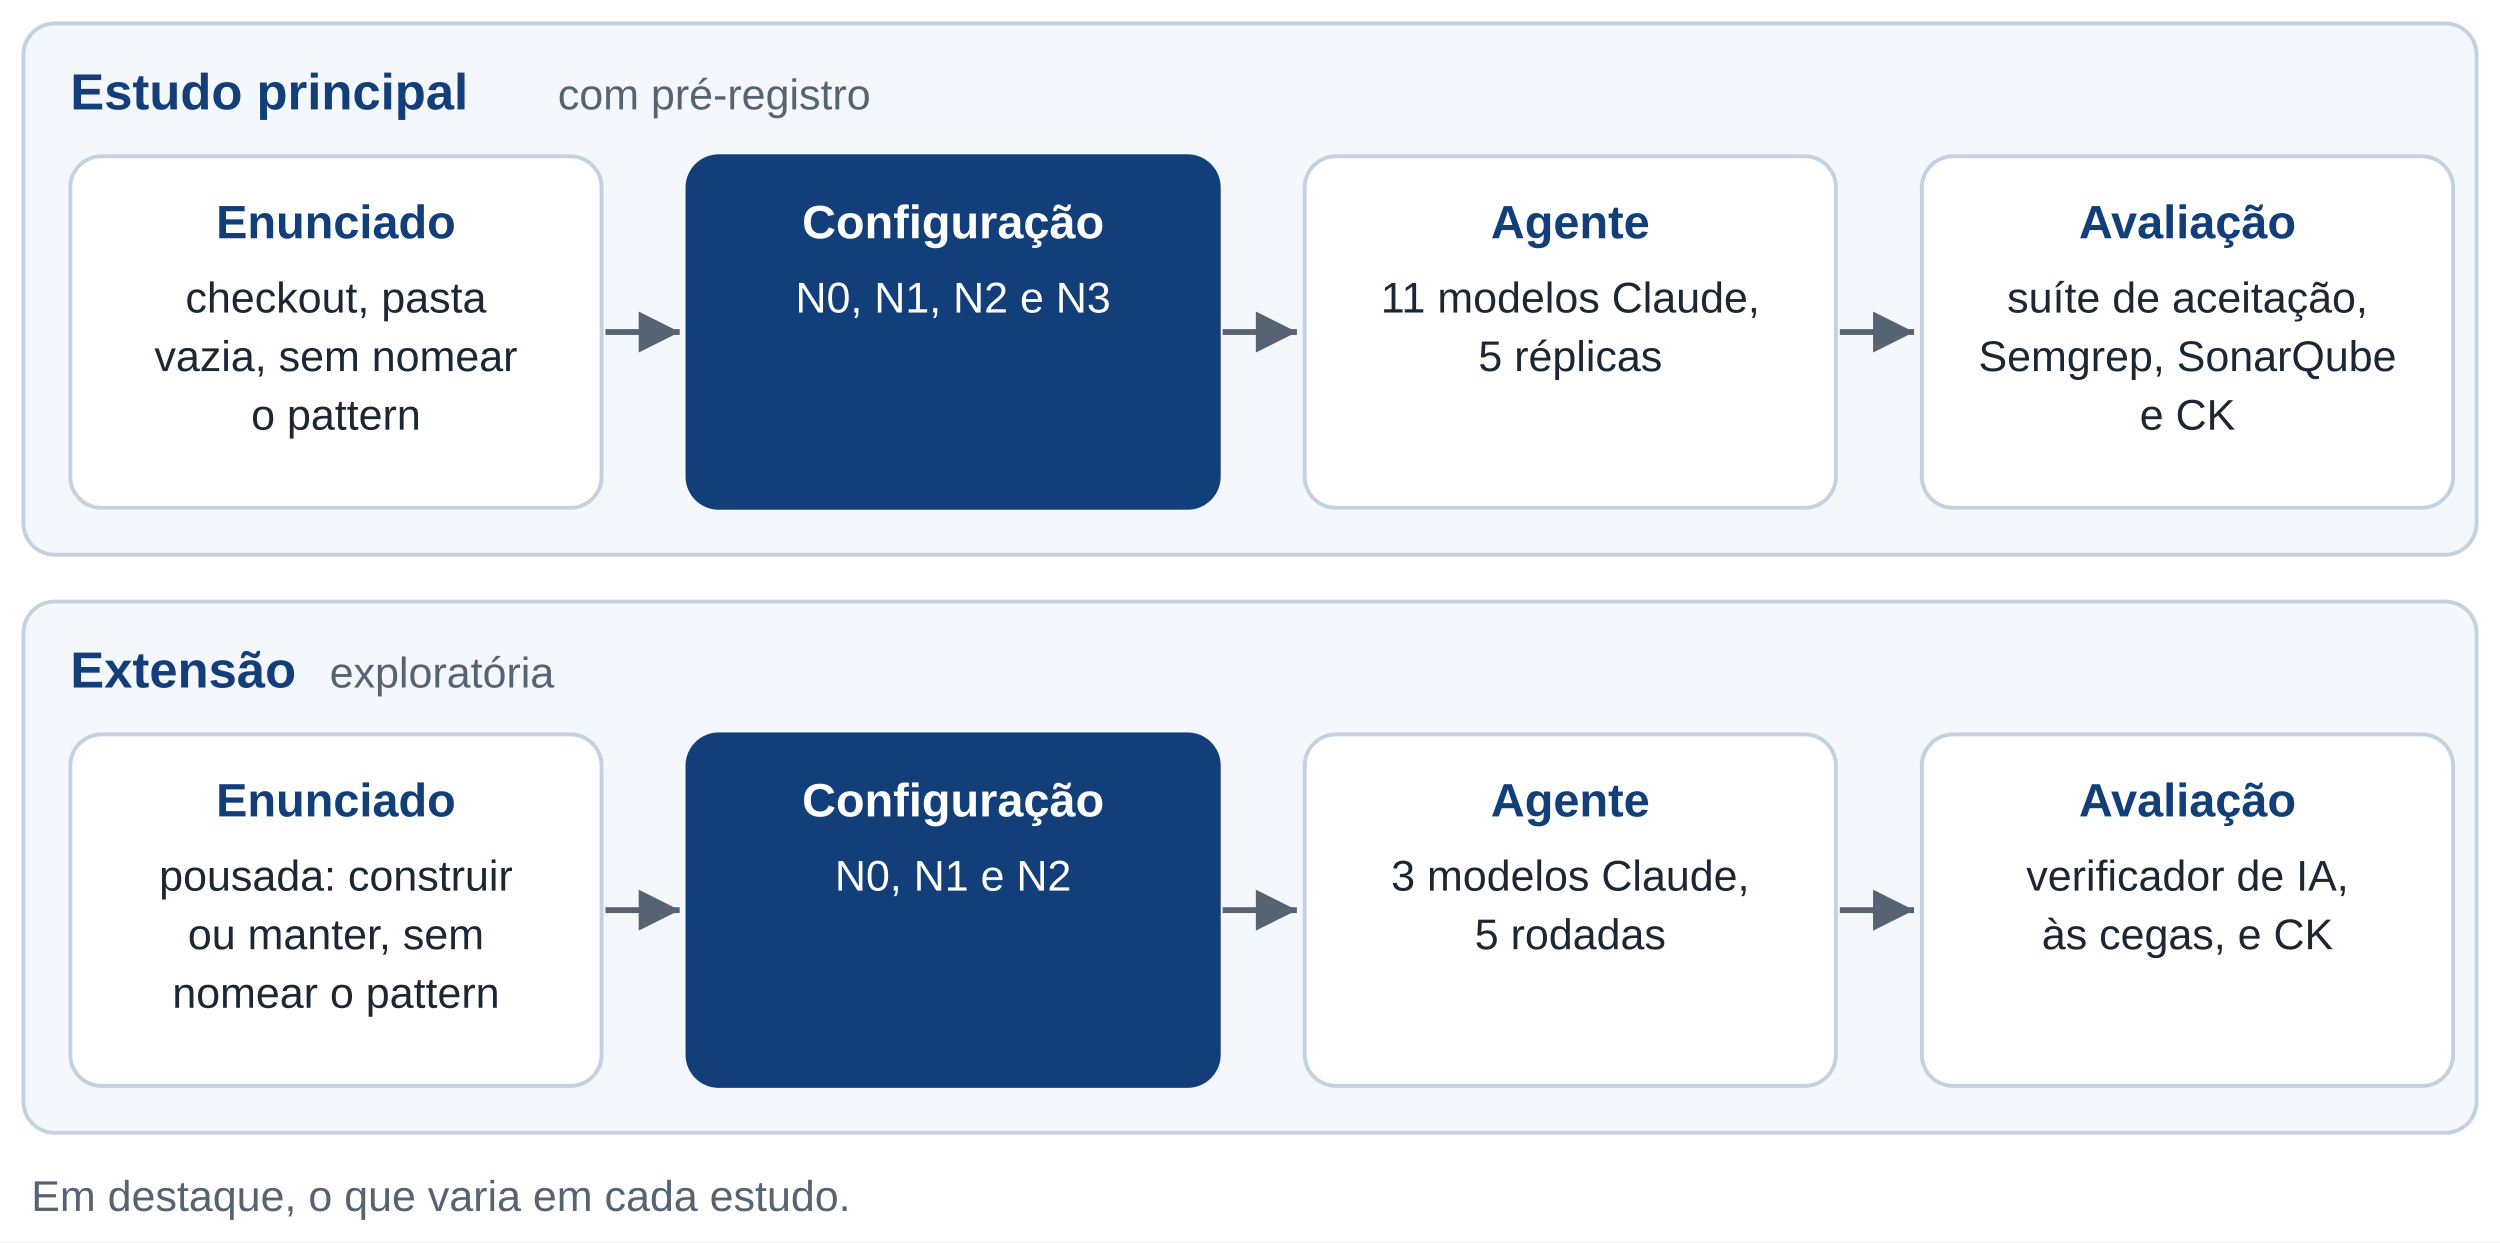
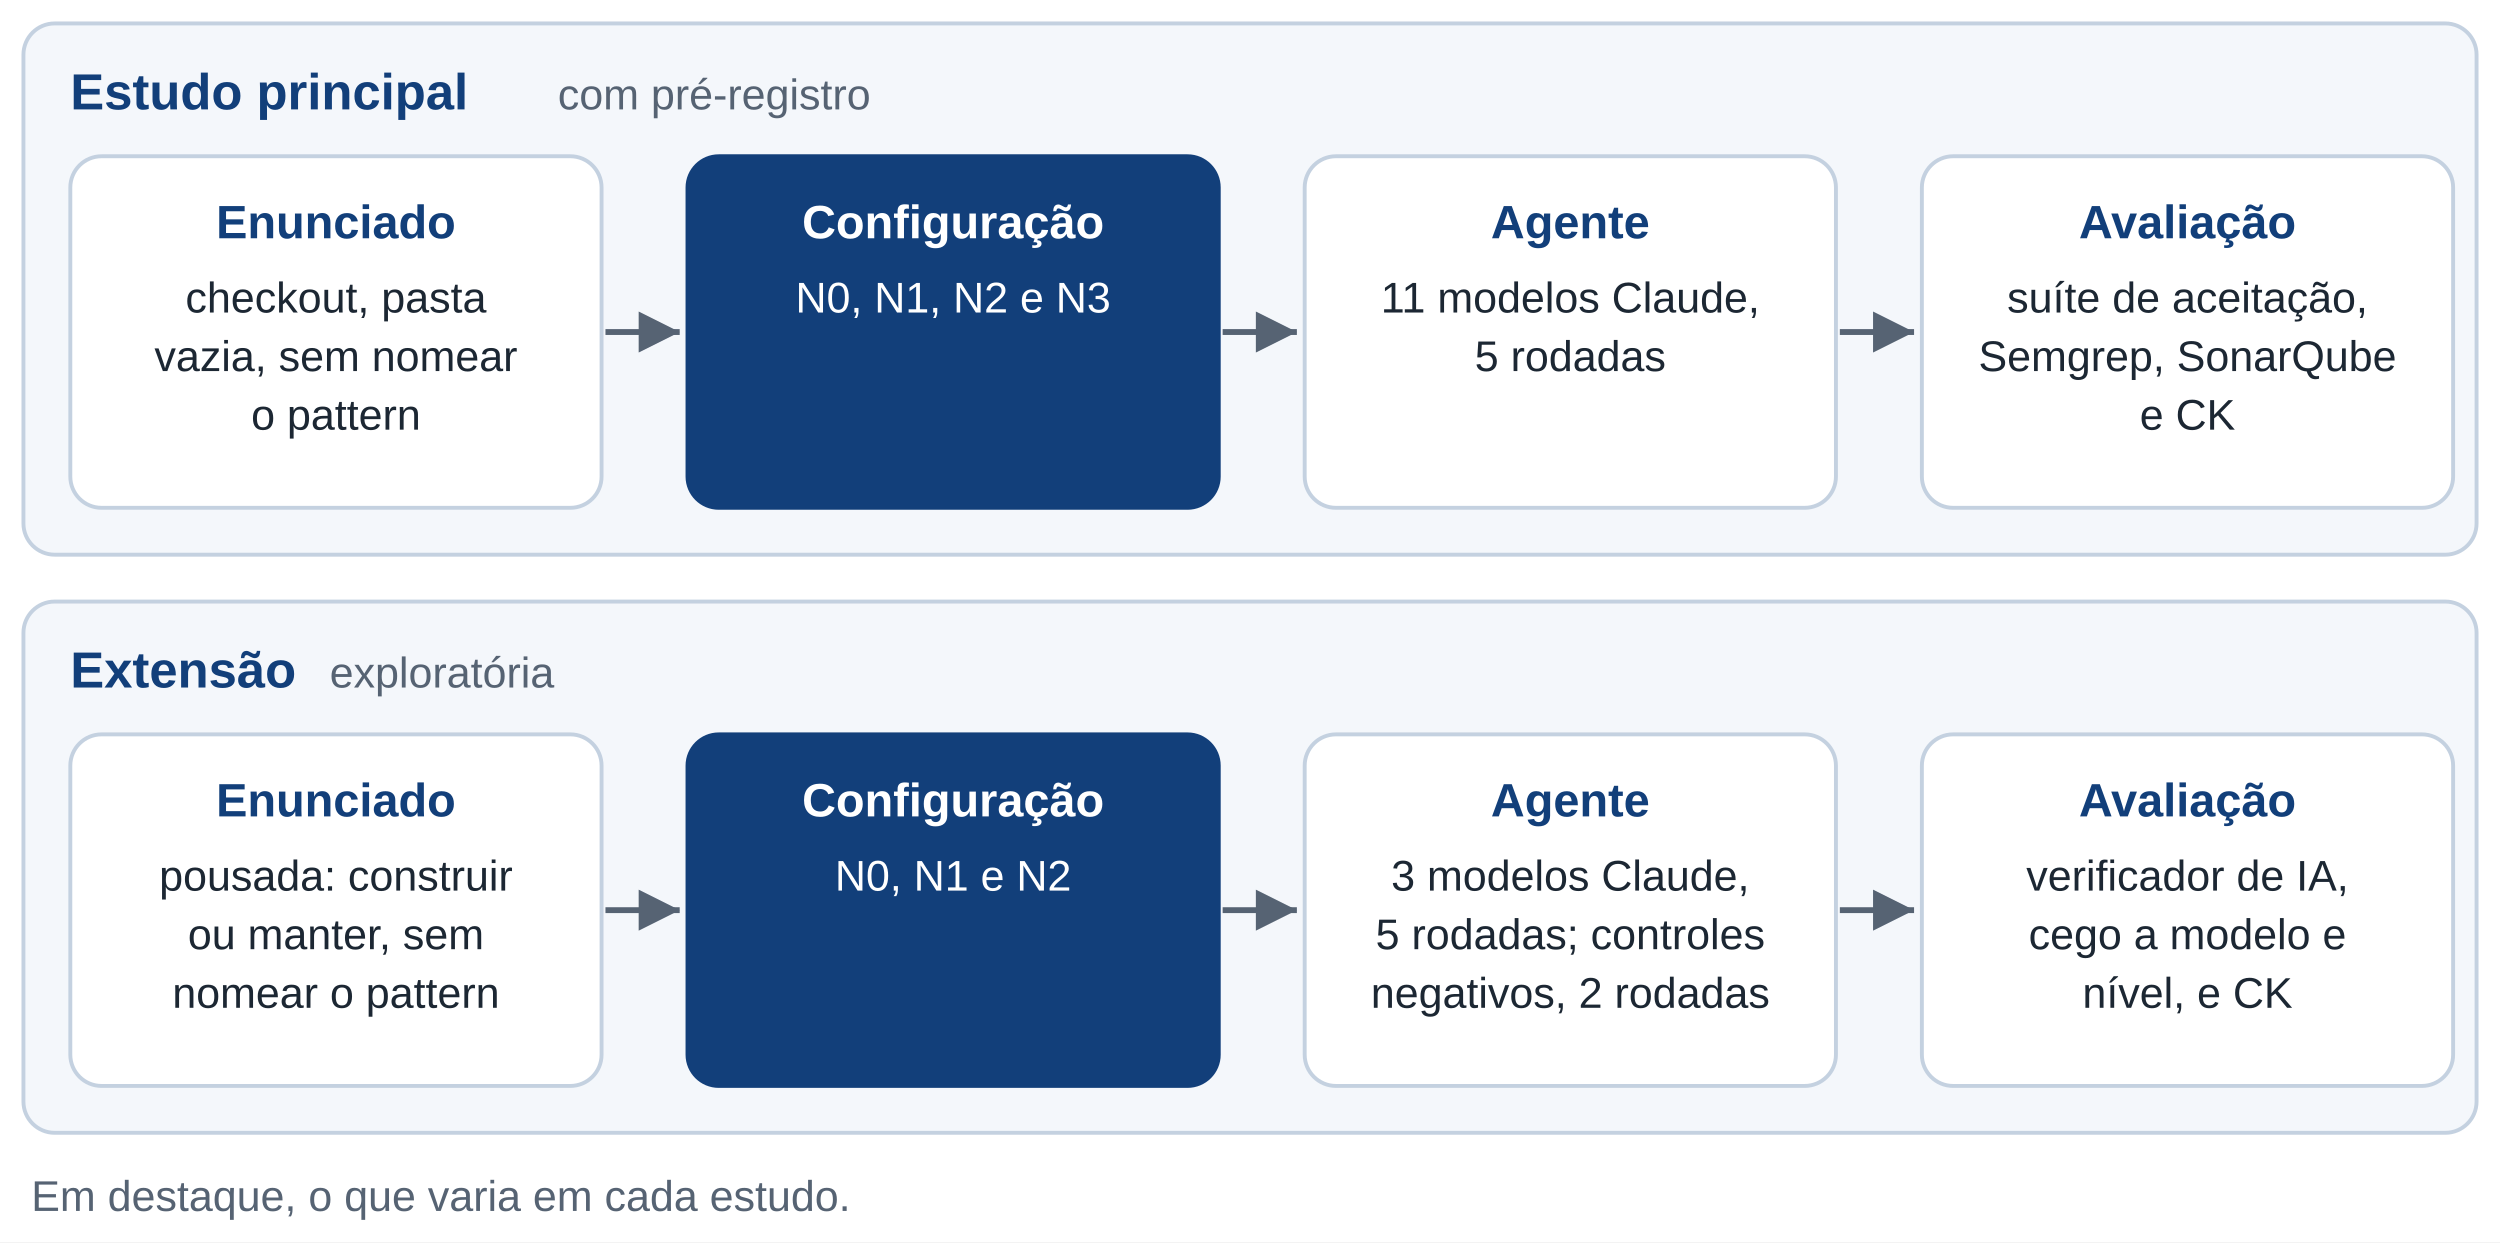
<svg xmlns="http://www.w3.org/2000/svg" viewBox="0 0 640 318" width="640" height="318">
  <defs>
    <marker id="arrow" markerWidth="8" markerHeight="8" refX="7" refY="3.5" orient="auto">
      <path d="M0,0 L7,3.5 L0,7 z" fill="#566373" />
    </marker>
  </defs>
  <rect width="640" height="318" fill="#FFFFFF" />
  <rect x="6" y="6" width="628" height="136" rx="8" fill="#F4F7FB" stroke="#C4D1E0" stroke-width="1" />
  <text x="18" y="28" font-family="Arial" font-size="13" text-anchor="start" font-weight="bold" fill="#123F7A" xml:space="preserve">Estudo principal</text>
  <text x="142.8" y="28" font-family="Arial" font-size="11" text-anchor="start" font-weight="normal" fill="#566373" xml:space="preserve">com pré-registro</text>
  <rect x="18" y="40" width="136" height="90" rx="8" fill="#FFFFFF" stroke="#C4D1E0" stroke-width="1" />
  <text x="86.0" y="61" font-family="Arial" font-size="12" text-anchor="middle" font-weight="bold" fill="#123F7A" xml:space="preserve">Enunciado</text>
  <text x="86.0" y="80" font-family="Arial" font-size="11" text-anchor="middle" font-weight="normal" fill="#1C2733" xml:space="preserve">checkout, pasta</text>
  <text x="86.0" y="95" font-family="Arial" font-size="11" text-anchor="middle" font-weight="normal" fill="#1C2733" xml:space="preserve">vazia, sem nomear</text>
  <text x="86.0" y="110" font-family="Arial" font-size="11" text-anchor="middle" font-weight="normal" fill="#1C2733" xml:space="preserve">o pattern</text>
  <line x1="155" y1="85" x2="174" y2="85" stroke="#566373" stroke-width="1.5" marker-end="url(#arrow)" />
  <rect x="176" y="40" width="136" height="90" rx="8" fill="#123F7A" stroke="#123F7A" stroke-width="1" />
  <text x="244.0" y="61" font-family="Arial" font-size="12" text-anchor="middle" font-weight="bold" fill="#FFFFFF" xml:space="preserve">Configuração</text>
  <text x="244.0" y="80" font-family="Arial" font-size="11" text-anchor="middle" font-weight="normal" fill="#FFFFFF" xml:space="preserve">N0, N1, N2 e N3</text>
  <line x1="313" y1="85" x2="332" y2="85" stroke="#566373" stroke-width="1.5" marker-end="url(#arrow)" />
  <rect x="334" y="40" width="136" height="90" rx="8" fill="#FFFFFF" stroke="#C4D1E0" stroke-width="1" />
  <text x="402.0" y="61" font-family="Arial" font-size="12" text-anchor="middle" font-weight="bold" fill="#123F7A" xml:space="preserve">Agente</text>
  <text x="402.0" y="80" font-family="Arial" font-size="11" text-anchor="middle" font-weight="normal" fill="#1C2733" xml:space="preserve">11 modelos Claude,</text>
-   <text x="402.0" y="95" font-family="Arial" font-size="11" text-anchor="middle" font-weight="normal" fill="#1C2733" xml:space="preserve">5 réplicas</text>
+   <text x="402.0" y="95" font-family="Arial" font-size="11" text-anchor="middle" font-weight="normal" fill="#1C2733" xml:space="preserve">5 rodadas</text>
  <line x1="471" y1="85" x2="490" y2="85" stroke="#566373" stroke-width="1.5" marker-end="url(#arrow)" />
  <rect x="492" y="40" width="136" height="90" rx="8" fill="#FFFFFF" stroke="#C4D1E0" stroke-width="1" />
  <text x="560.0" y="61" font-family="Arial" font-size="12" text-anchor="middle" font-weight="bold" fill="#123F7A" xml:space="preserve">Avaliação</text>
  <text x="560.0" y="80" font-family="Arial" font-size="11" text-anchor="middle" font-weight="normal" fill="#1C2733" xml:space="preserve">suíte de aceitação,</text>
  <text x="560.0" y="95" font-family="Arial" font-size="11" text-anchor="middle" font-weight="normal" fill="#1C2733" xml:space="preserve">Semgrep, SonarQube</text>
  <text x="560.0" y="110" font-family="Arial" font-size="11" text-anchor="middle" font-weight="normal" fill="#1C2733" xml:space="preserve">e CK</text>
  <rect x="6" y="154" width="628" height="136" rx="8" fill="#F4F7FB" stroke="#C4D1E0" stroke-width="1" />
  <text x="18" y="176" font-family="Arial" font-size="13" text-anchor="start" font-weight="bold" fill="#123F7A" xml:space="preserve">Extensão</text>
  <text x="84.4" y="176" font-family="Arial" font-size="11" text-anchor="start" font-weight="normal" fill="#566373" xml:space="preserve">exploratória</text>
  <rect x="18" y="188" width="136" height="90" rx="8" fill="#FFFFFF" stroke="#C4D1E0" stroke-width="1" />
  <text x="86.0" y="209" font-family="Arial" font-size="12" text-anchor="middle" font-weight="bold" fill="#123F7A" xml:space="preserve">Enunciado</text>
  <text x="86.0" y="228" font-family="Arial" font-size="11" text-anchor="middle" font-weight="normal" fill="#1C2733" xml:space="preserve">pousada: construir</text>
  <text x="86.0" y="243" font-family="Arial" font-size="11" text-anchor="middle" font-weight="normal" fill="#1C2733" xml:space="preserve">ou manter, sem</text>
  <text x="86.0" y="258" font-family="Arial" font-size="11" text-anchor="middle" font-weight="normal" fill="#1C2733" xml:space="preserve">nomear o pattern</text>
  <line x1="155" y1="233" x2="174" y2="233" stroke="#566373" stroke-width="1.5" marker-end="url(#arrow)" />
  <rect x="176" y="188" width="136" height="90" rx="8" fill="#123F7A" stroke="#123F7A" stroke-width="1" />
  <text x="244.0" y="209" font-family="Arial" font-size="12" text-anchor="middle" font-weight="bold" fill="#FFFFFF" xml:space="preserve">Configuração</text>
  <text x="244.0" y="228" font-family="Arial" font-size="11" text-anchor="middle" font-weight="normal" fill="#FFFFFF" xml:space="preserve">N0, N1 e N2</text>
  <line x1="313" y1="233" x2="332" y2="233" stroke="#566373" stroke-width="1.5" marker-end="url(#arrow)" />
  <rect x="334" y="188" width="136" height="90" rx="8" fill="#FFFFFF" stroke="#C4D1E0" stroke-width="1" />
  <text x="402.0" y="209" font-family="Arial" font-size="12" text-anchor="middle" font-weight="bold" fill="#123F7A" xml:space="preserve">Agente</text>
  <text x="402.0" y="228" font-family="Arial" font-size="11" text-anchor="middle" font-weight="normal" fill="#1C2733" xml:space="preserve">3 modelos Claude,</text>
-   <text x="402.0" y="243" font-family="Arial" font-size="11" text-anchor="middle" font-weight="normal" fill="#1C2733" xml:space="preserve">5 rodadas</text>
+   <text x="402.0" y="243" font-family="Arial" font-size="11" text-anchor="middle" font-weight="normal" fill="#1C2733" xml:space="preserve">5 rodadas; controles</text>
+   <text x="402.0" y="258" font-family="Arial" font-size="11" text-anchor="middle" font-weight="normal" fill="#1C2733" xml:space="preserve">negativos, 2 rodadas</text>
  <line x1="471" y1="233" x2="490" y2="233" stroke="#566373" stroke-width="1.5" marker-end="url(#arrow)" />
  <rect x="492" y="188" width="136" height="90" rx="8" fill="#FFFFFF" stroke="#C4D1E0" stroke-width="1" />
  <text x="560.0" y="209" font-family="Arial" font-size="12" text-anchor="middle" font-weight="bold" fill="#123F7A" xml:space="preserve">Avaliação</text>
  <text x="560.0" y="228" font-family="Arial" font-size="11" text-anchor="middle" font-weight="normal" fill="#1C2733" xml:space="preserve">verificador de IA,</text>
-   <text x="560.0" y="243" font-family="Arial" font-size="11" text-anchor="middle" font-weight="normal" fill="#1C2733" xml:space="preserve">às cegas, e CK</text>
+   <text x="560.0" y="243" font-family="Arial" font-size="11" text-anchor="middle" font-weight="normal" fill="#1C2733" xml:space="preserve">cego a modelo e</text>
+   <text x="560.0" y="258" font-family="Arial" font-size="11" text-anchor="middle" font-weight="normal" fill="#1C2733" xml:space="preserve">nível, e CK</text>
  <text x="8" y="310" font-family="Arial" font-size="11" text-anchor="start" font-weight="normal" fill="#566373" xml:space="preserve">Em destaque, o que varia em cada estudo.</text>
</svg>
